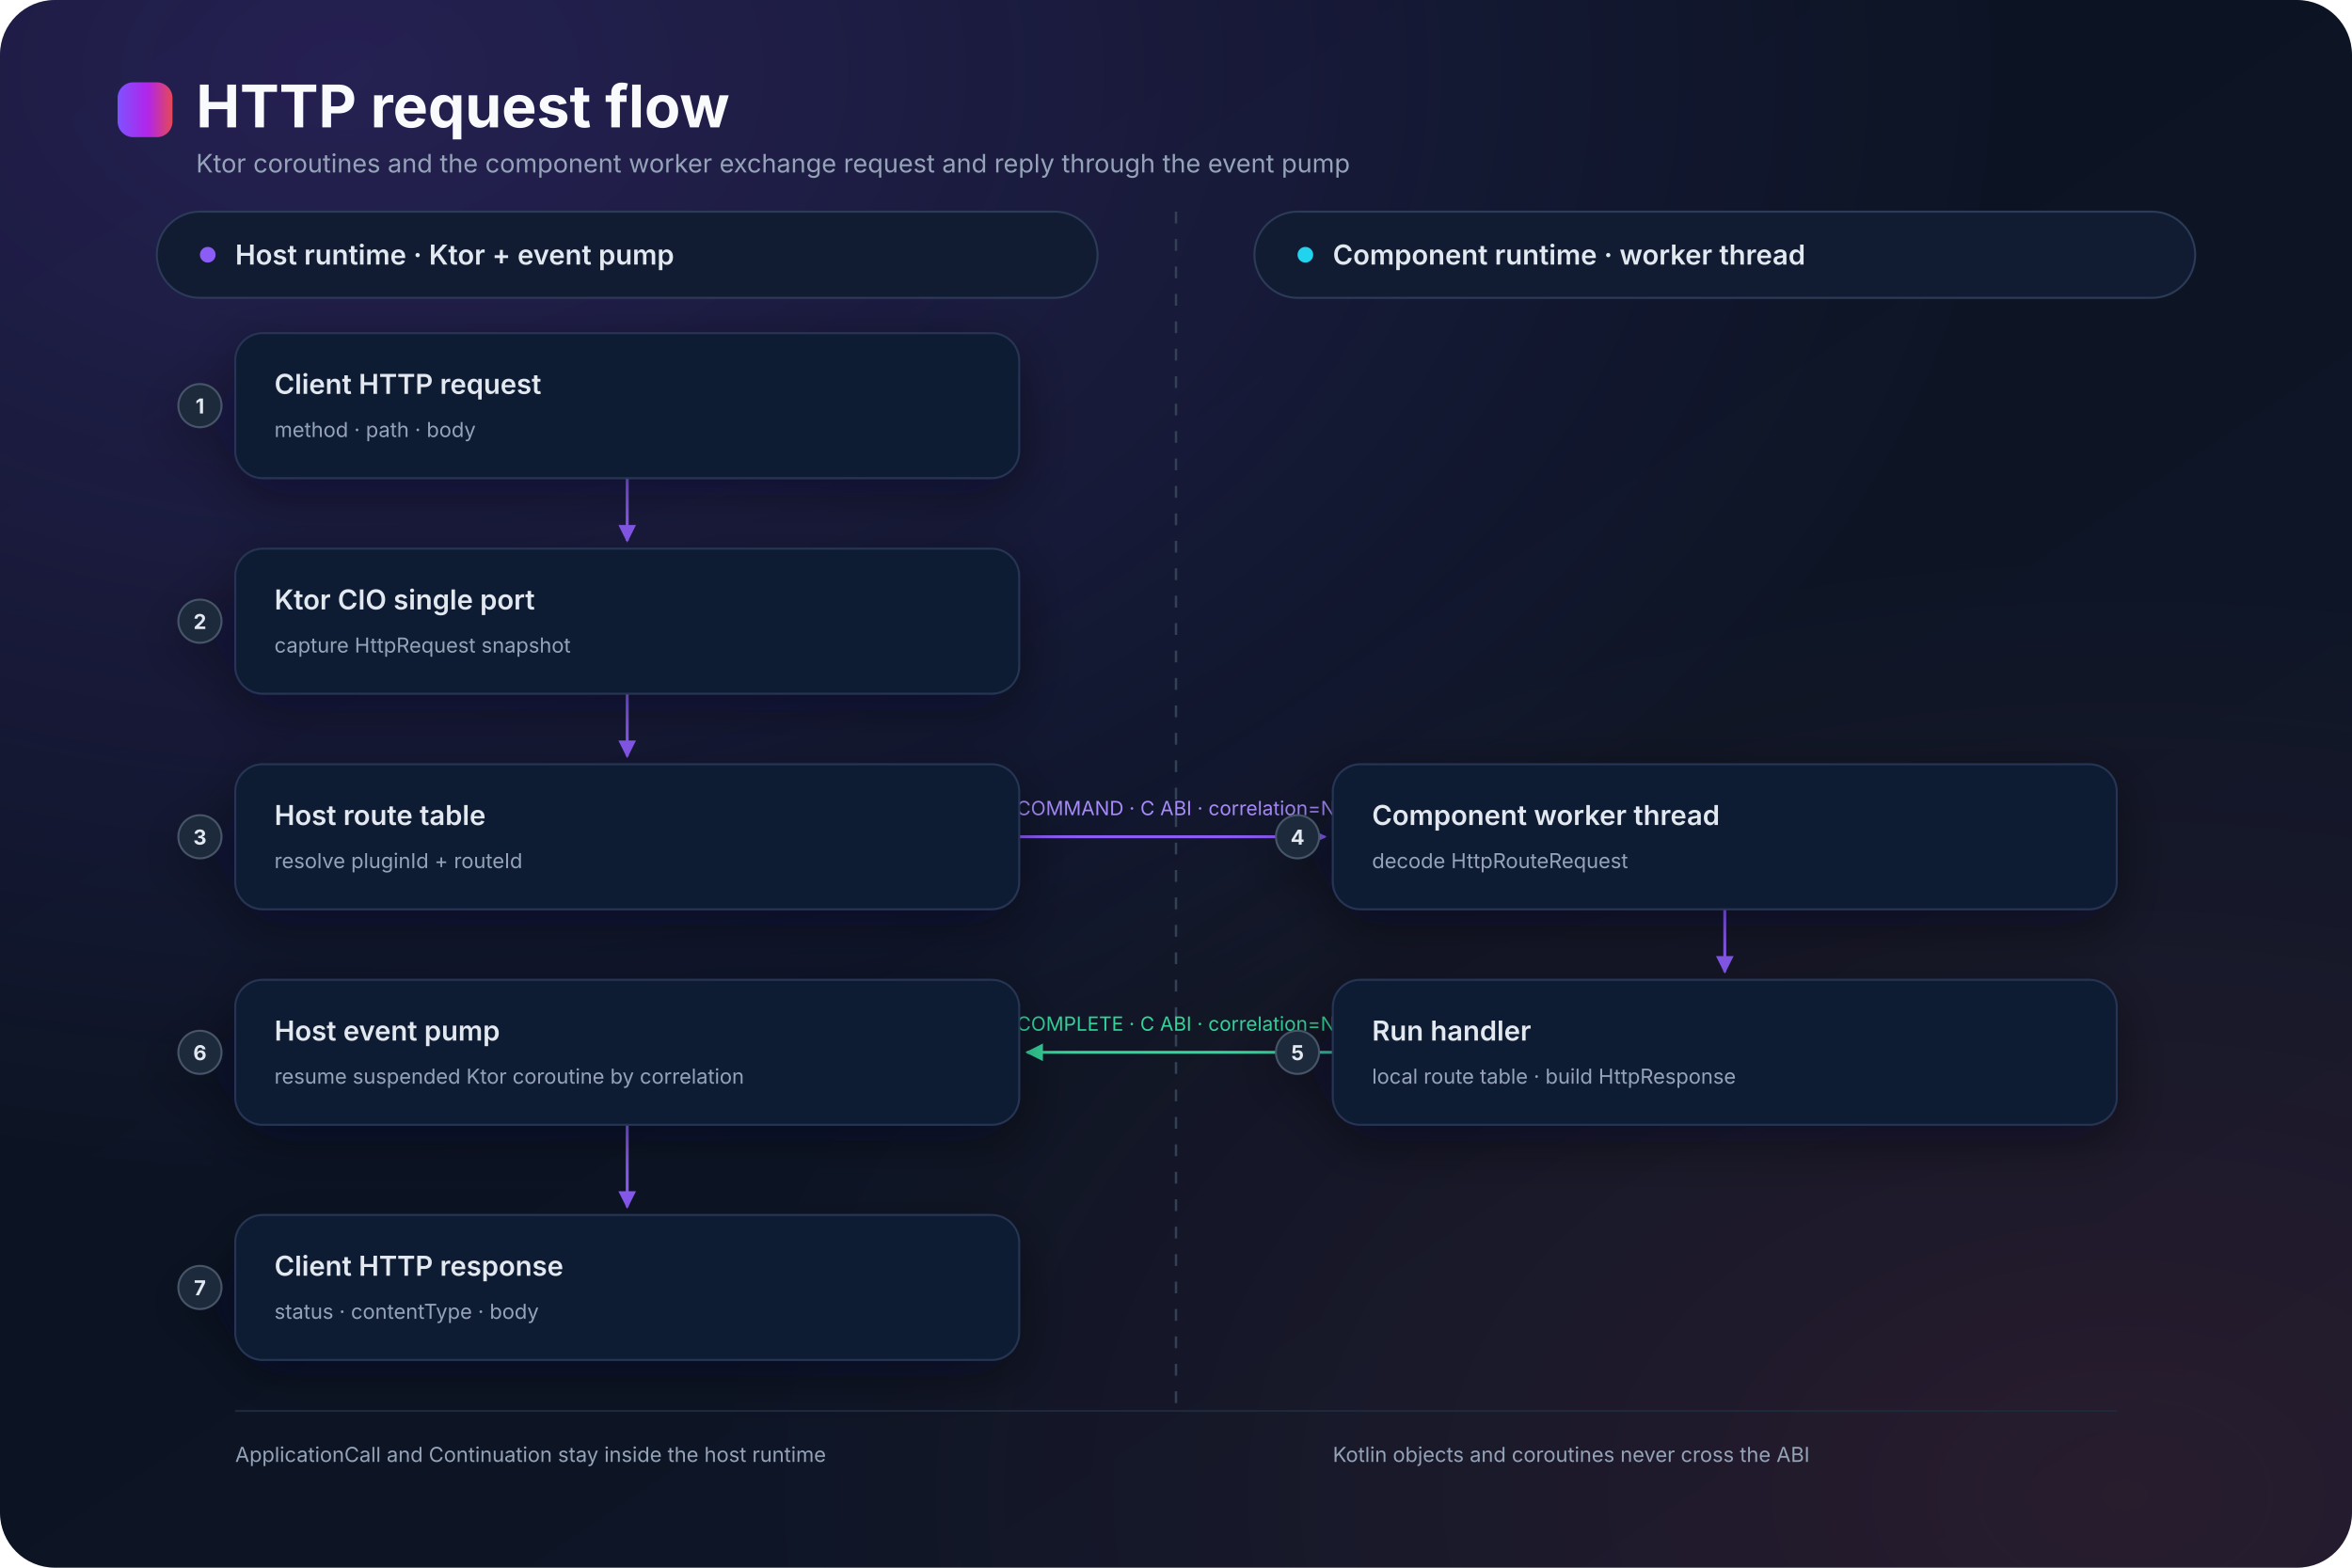
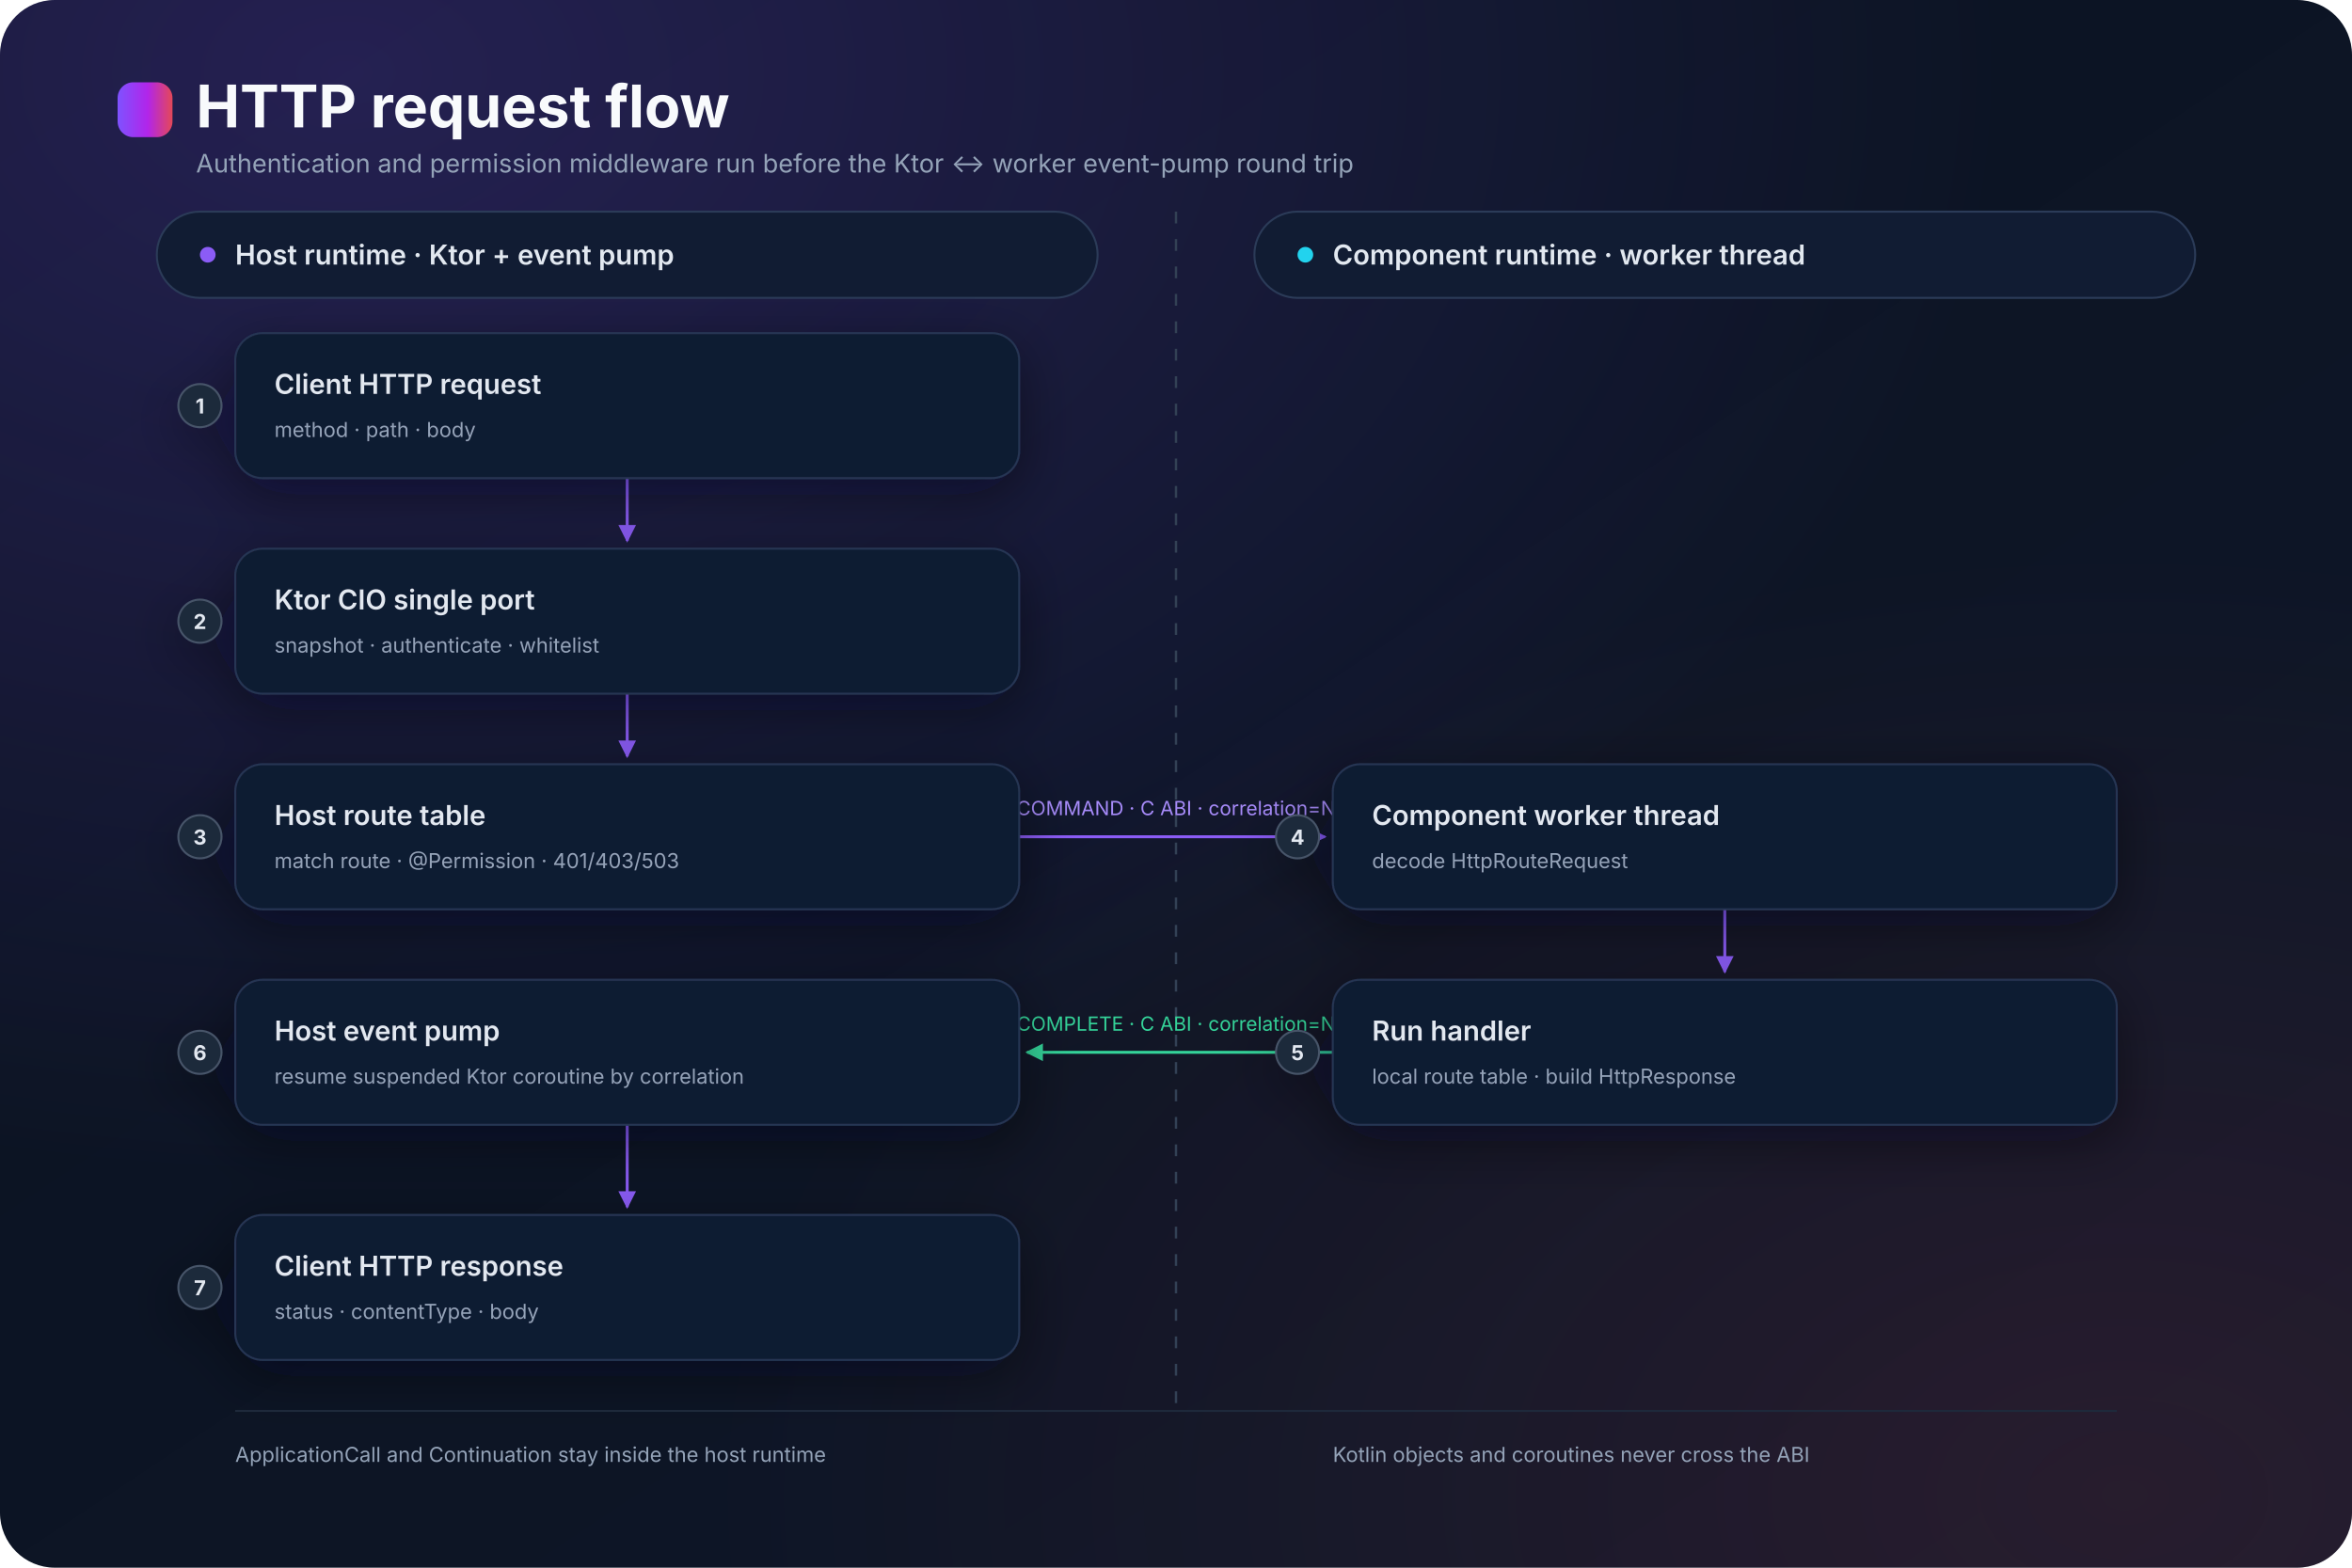
<svg xmlns="http://www.w3.org/2000/svg" width="1200" height="800" viewBox="0 0 1200 800" role="img" aria-labelledby="title desc">
  <defs>
    <linearGradient id="bg" x1="0" y1="0" x2="1" y2="1">
      <stop offset="0" stop-color="#0B1220" />
      <stop offset="1" stop-color="#0E1729" />
    </linearGradient>
    <linearGradient id="accent" x1="0" y1="0" x2="1" y2="0">
      <stop offset="0" stop-color="#7F52FF" />
      <stop offset="0.55" stop-color="#B125EA" />
      <stop offset="1" stop-color="#E44857" />
    </linearGradient>
    <radialGradient id="glowA" cx="0.15" cy="0.05" r="0.7">
      <stop offset="0" stop-color="#7F52FF" stop-opacity="0.22" />
      <stop offset="1" stop-color="#7F52FF" stop-opacity="0" />
    </radialGradient>
    <radialGradient id="glowB" cx="0.9" cy="0.95" r="0.6">
      <stop offset="0" stop-color="#E44857" stop-opacity="0.12" />
      <stop offset="1" stop-color="#E44857" stop-opacity="0" />
    </radialGradient>
    <filter id="shadow" x="-20%" y="-20%" width="140%" height="140%">
      <feDropShadow dx="0" dy="8" stdDeviation="14" flood-color="#020617" flood-opacity="0.45" />
    </filter>
    <marker id="arrow" viewBox="0 0 10 10" refX="9" refY="5" markerWidth="6" markerHeight="6" orient="auto-start-reverse">
      <path d="M 0 0 L 10 5 L 0 10 z" fill="#8B5CF6" />
    </marker>
    <marker id="arrowGreen" viewBox="0 0 10 10" refX="9" refY="5" markerWidth="6" markerHeight="6" orient="auto-start-reverse">
      <path d="M 0 0 L 10 5 L 0 10 z" fill="#34D399" />
    </marker>
    <style>
      .title { font-family: Inter, "Segoe UI", "Noto Sans", sans-serif; font-size: 30px; font-weight: 700; fill: #F8FAFC; }
      .subtitle { font-family: Inter, "Segoe UI", "Noto Sans", sans-serif; font-size: 13px; fill: #94A3B8; }
      .h3 { font-family: Inter, "Segoe UI", "Noto Sans", sans-serif; font-size: 14px; font-weight: 600; fill: #E2E8F0; }
      .body { font-family: Inter, "Segoe UI", "Noto Sans", sans-serif; font-size: 10.5px; fill: #94A3B8; }
      .micro { font-family: Inter, "Segoe UI", "Noto Sans", sans-serif; font-size: 9.5px; fill: #64748B; }
      .step { font-family: Inter, "Segoe UI", "Noto Sans", sans-serif; font-size: 10.5px; font-weight: 700; fill: #E2E8F0; }
      .accentText { font-family: Inter, "Segoe UI", "Noto Sans", sans-serif; font-size: 10px; fill: #A78BFA; }
      .greenText { font-family: Inter, "Segoe UI", "Noto Sans", sans-serif; font-size: 10px; fill: #34D399; }
    </style>
  </defs>
  <rect width="1200" height="800" rx="28" fill="url(#bg)" />
  <rect width="1200" height="800" rx="28" fill="url(#glowA)" />
  <rect width="1200" height="800" rx="28" fill="url(#glowB)" />
  <rect x="60" y="42" width="28" height="28" rx="8" fill="url(#accent)" />
  <text x="100" y="65" class="title">HTTP request flow</text>
-   <text x="100" y="88" class="subtitle">Ktor coroutines and the component worker exchange request and reply through the event pump</text>
+   <text x="100" y="88" class="subtitle">Authentication and permission middleware run before the Ktor ↔ worker event-pump round trip</text>
  <rect x="80" y="108" width="480" height="44" rx="22" fill="#111C33" stroke="#2B3B58" />
  <circle cx="106" cy="130" r="4" fill="#8B5CF6" />
  <text x="120" y="135" class="h3">Host runtime · Ktor + event pump</text>
  <rect x="640" y="108" width="480" height="44" rx="22" fill="#111C33" stroke="#2B3B58" />
  <circle cx="666" cy="130" r="4" fill="#22D3EE" />
  <text x="680" y="135" class="h3">Component runtime · worker thread</text>
  <line x1="600" y1="108" x2="600" y2="720" stroke="#334155" stroke-width="1.2" stroke-dasharray="6 8" />
  <line x1="320" y1="244" x2="320" y2="276" stroke="#8B5CF6" stroke-width="1.5" marker-end="url(#arrow)" />
  <line x1="320" y1="354" x2="320" y2="386" stroke="#8B5CF6" stroke-width="1.5" marker-end="url(#arrow)" />
  <line x1="520" y1="427" x2="676" y2="427" stroke="#8B5CF6" stroke-width="1.5" marker-end="url(#arrow)" />
  <line x1="880" y1="464" x2="880" y2="496" stroke="#8B5CF6" stroke-width="1.5" marker-end="url(#arrow)" />
  <line x1="680" y1="537" x2="524" y2="537" stroke="#34D399" stroke-width="1.5" marker-end="url(#arrowGreen)" />
  <line x1="320" y1="574" x2="320" y2="616" stroke="#8B5CF6" stroke-width="1.5" marker-end="url(#arrow)" />
  <text x="600" y="416" text-anchor="middle" class="accentText">COMMAND · C ABI · correlation=N</text>
  <text x="600" y="526" text-anchor="middle" class="greenText">COMPLETE · C ABI · correlation=N</text>
  <g filter="url(#shadow)">
    <rect x="120" y="170" width="400" height="74" rx="14" fill="#111C33" stroke="#253653" />
    <circle cx="102" cy="207" r="11" fill="#1E293B" stroke="#475569" />
    <text x="102" y="211" text-anchor="middle" class="step">1</text>
    <text x="140" y="201" class="h3">Client HTTP request</text>
    <text x="140" y="223" class="body">method · path · body</text>
    <rect x="120" y="280" width="400" height="74" rx="14" fill="#111C33" stroke="#253653" />
    <circle cx="102" cy="317" r="11" fill="#1E293B" stroke="#475569" />
    <text x="102" y="321" text-anchor="middle" class="step">2</text>
    <text x="140" y="311" class="h3">Ktor CIO single port</text>
-     <text x="140" y="333" class="body">capture HttpRequest snapshot</text>
+     <text x="140" y="333" class="body">snapshot · authenticate · whitelist</text>
    <rect x="120" y="390" width="400" height="74" rx="14" fill="#111C33" stroke="#253653" />
    <circle cx="102" cy="427" r="11" fill="#1E293B" stroke="#475569" />
    <text x="102" y="431" text-anchor="middle" class="step">3</text>
    <text x="140" y="421" class="h3">Host route table</text>
-     <text x="140" y="443" class="body">resolve pluginId + routeId</text>
+     <text x="140" y="443" class="body">match route · @Permission · 401/403/503</text>
    <rect x="680" y="390" width="400" height="74" rx="14" fill="#111C33" stroke="#253653" />
    <circle cx="662" cy="427" r="11" fill="#1E293B" stroke="#475569" />
    <text x="662" y="431" text-anchor="middle" class="step">4</text>
    <text x="700" y="421" class="h3">Component worker thread</text>
    <text x="700" y="443" class="body">decode HttpRouteRequest</text>
    <rect x="680" y="500" width="400" height="74" rx="14" fill="#111C33" stroke="#253653" />
    <circle cx="662" cy="537" r="11" fill="#1E293B" stroke="#475569" />
    <text x="662" y="541" text-anchor="middle" class="step">5</text>
    <text x="700" y="531" class="h3">Run handler</text>
    <text x="700" y="553" class="body">local route table · build HttpResponse</text>
    <rect x="120" y="500" width="400" height="74" rx="14" fill="#111C33" stroke="#253653" />
    <circle cx="102" cy="537" r="11" fill="#1E293B" stroke="#475569" />
    <text x="102" y="541" text-anchor="middle" class="step">6</text>
    <text x="140" y="531" class="h3">Host event pump</text>
    <text x="140" y="553" class="body">resume suspended Ktor coroutine by correlation</text>
    <rect x="120" y="620" width="400" height="74" rx="14" fill="#111C33" stroke="#253653" />
    <circle cx="102" cy="657" r="11" fill="#1E293B" stroke="#475569" />
    <text x="102" y="661" text-anchor="middle" class="step">7</text>
    <text x="140" y="651" class="h3">Client HTTP response</text>
    <text x="140" y="673" class="body">status · contentType · body</text>
  </g>
  <line x1="120" y1="720" x2="1080" y2="720" stroke="#1E293B" />
  <text x="120" y="746" class="body">ApplicationCall and Continuation stay inside the host runtime</text>
  <text x="680" y="746" class="body">Kotlin objects and coroutines never cross the ABI</text>
</svg>
